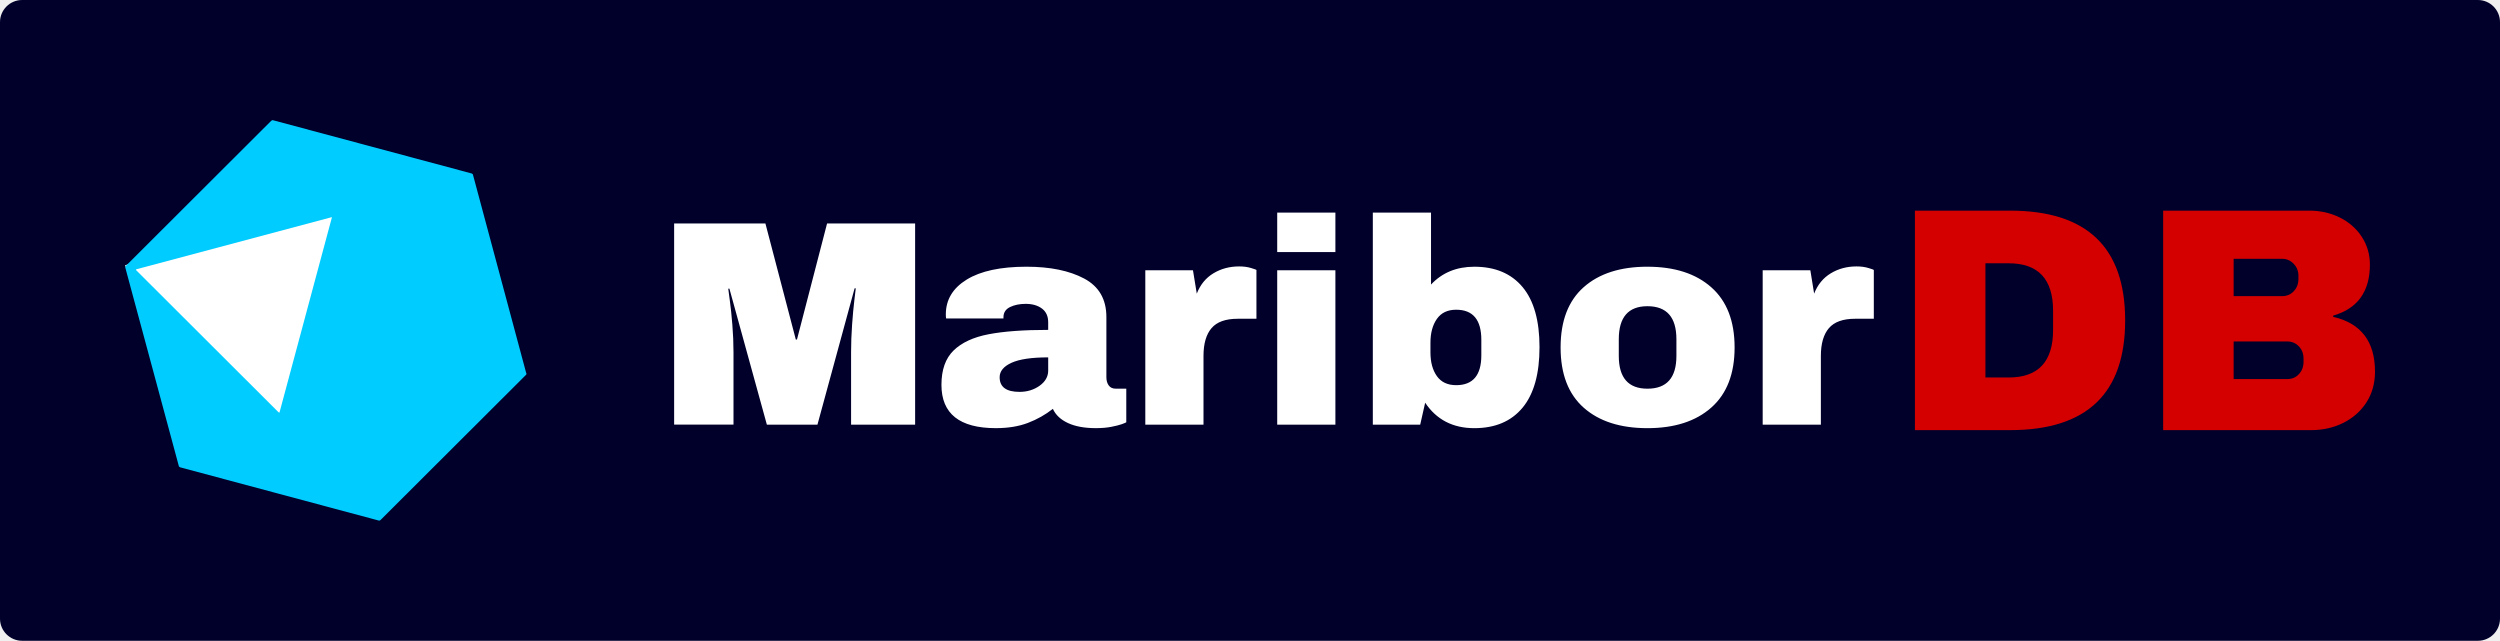
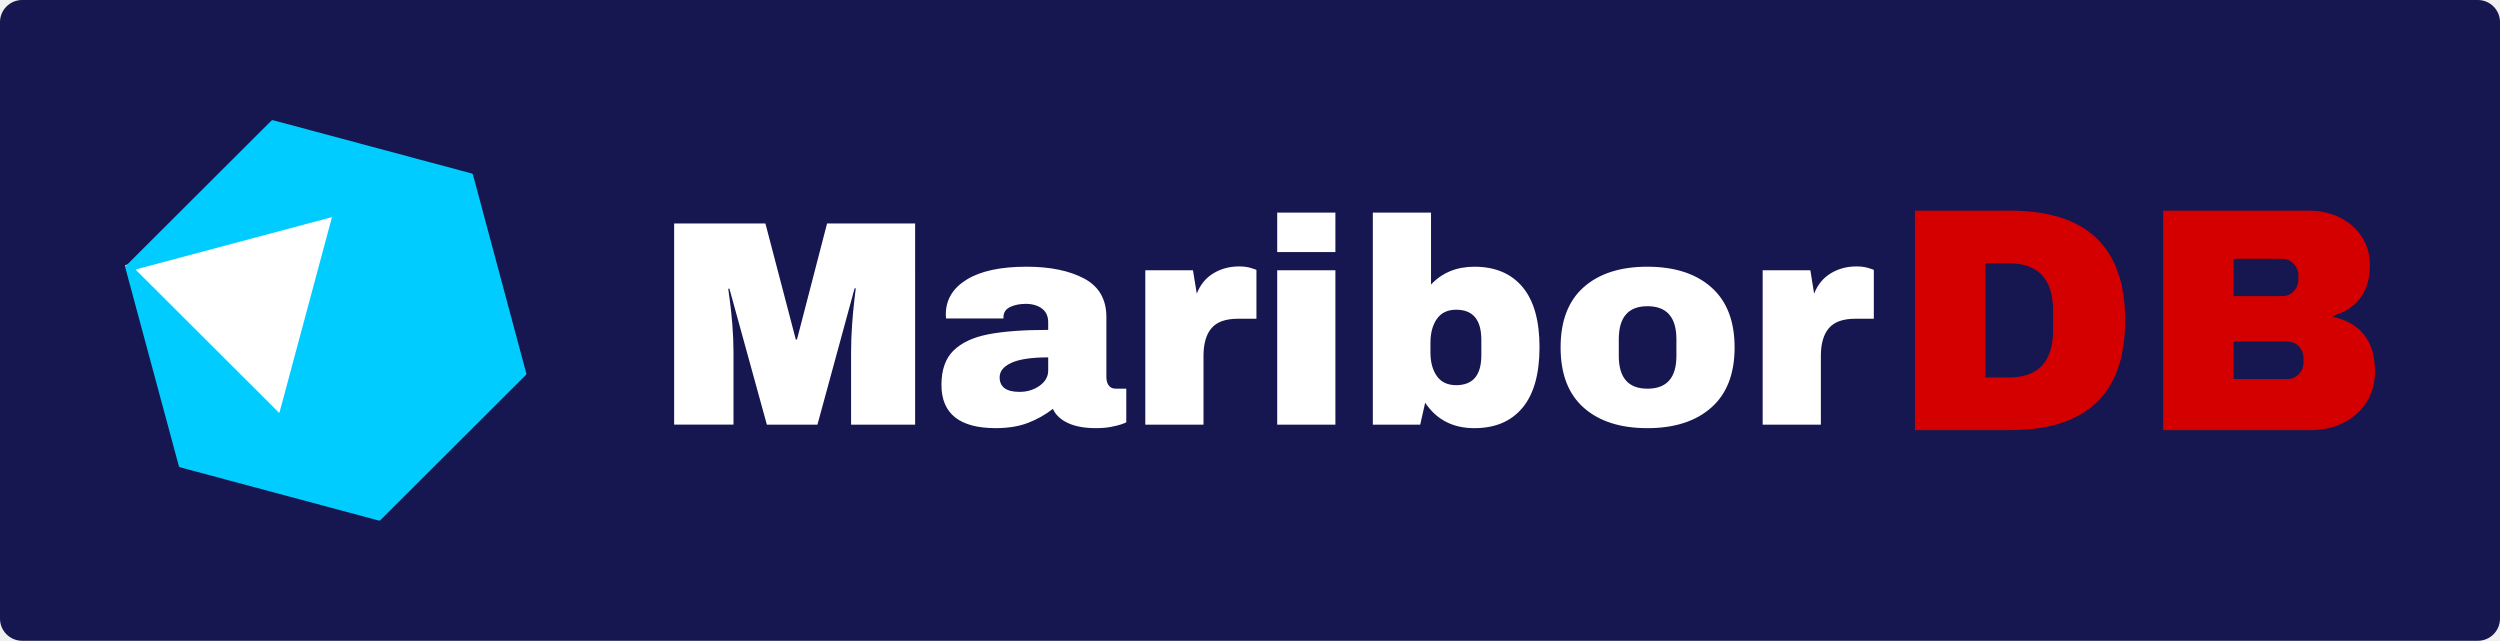
<svg xmlns="http://www.w3.org/2000/svg" version="1.1" viewBox="0 0 331.61 84.995">
-   <rect x="4.2249e-7" y="-0" width="331.61" height="84.996" ry="2.94" fill="#00002b" stroke-width=".733" />
+   <rect x="4.2249e-7" y="-0" width="331.61" height="84.996" ry="2.94" fill="#161650" stroke-width=".733" />
  <g transform="translate(-.5843)">
    <path d="m121.97 56.326h-8.495v-9.619q0-1.785 0.136-3.667 0.136-1.882 0.291-3.161 0.154-1.282 0.194-1.631h-0.154l-4.928 18.078h-6.71l-4.968-18.039h-0.154q0.04 0.348 0.212 1.609 0.176 1.261 0.33 3.143 0.154 1.882 0.154 3.667v9.619h-7.873v-26.688h12.105l4.034 15.398h0.154l3.994-15.398h11.677zm14.781-20.948q4.695 0 7.644 1.57 2.945 1.573 2.945 5.104v7.988q0 0.661 0.312 1.088 0.309 0.427 0.93 0.427h1.397v4.461q-0.119 0.075-0.603 0.251-0.485 0.172-1.376 0.348t-2.055 0.176q-2.252 0-3.707-0.679t-1.997-1.882q-1.473 1.164-3.297 1.861-1.825 0.7-4.267 0.7-7.216 0-7.216-5.743 0-2.985 1.609-4.558 1.613-1.57 4.637-2.151 3.024-0.582 7.913-0.582v-1.009q0-1.203-0.833-1.825-0.833-0.618-2.152-0.618-1.203 0-2.076 0.424-0.873 0.427-0.873 1.358v0.158h-7.604q-0.04-0.194-0.04-0.546 0-2.909 2.773-4.616 2.776-1.706 7.934-1.706zm2.87 12.026q-3.297 0-4.867 0.718-1.573 0.718-1.573 1.918 0 1.94 2.64 1.94 1.512 0 2.658-0.812 1.142-0.815 1.142-2.019zm25.334-12.065q0.891 0 1.588 0.216 0.7 0.212 0.7 0.251v6.476h-2.482q-2.407 0-3.473 1.243t-1.067 3.685v9.116h-7.719v-20.481h6.322l0.506 3.103q0.697-1.785 2.209-2.697 1.512-0.912 3.416-0.912zm12.762-1.9h-7.719v-5.237h7.719zm0 22.888h-7.719v-20.481h7.719zm12.683-18.581q2.213-2.367 5.743-2.367 4.149 0 6.401 2.697 2.248 2.694 2.248 7.97 0 5.316-2.248 8.031-2.252 2.716-6.401 2.716-4.267 0-6.519-3.376l-0.657 2.909h-6.286v-28.125h7.719zm3.337 3.337q-1.706 0-2.561 1.221-0.851 1.221-0.851 3.161v1.279q0 1.94 0.851 3.143 0.855 1.203 2.561 1.203 3.337 0 3.337-3.958v-2.055q0-3.994-3.337-3.994zm25.37-5.704q5.395 0 8.477 2.733 3.085 2.737 3.085 7.974t-3.085 7.97q-3.082 2.737-8.477 2.737-5.391 0-8.455-2.716t-3.064-7.992 3.064-7.992q3.064-2.716 8.455-2.716zm0 5.237q-3.8 0-3.8 4.382v2.213q0 4.346 3.8 4.346 3.843 0 3.843-4.346v-2.213q0-4.382-3.843-4.382zm27.737-5.277q0.894 0 1.591 0.216 0.7 0.212 0.7 0.251v6.476h-2.486q-2.403 0-3.47 1.243t-1.067 3.685v9.116h-7.719v-20.481h6.322l0.503 3.103q0.7-1.785 2.213-2.697 1.512-0.912 3.412-0.912z" fill="#fff" stroke-width=".359" />
    <path d="m267.2 27.94q15.274 0 15.274 14.557t-15.274 14.557h-12.614v-29.114zm-3.26 6.983v15.149h3.088q5.886 0 5.886-6.305v-2.539q0-6.305-5.886-6.305zm42.955-6.983q2.202 0 4.04 0.909 1.842 0.909 2.923 2.559 1.078 1.65 1.078 3.683 0 5.372-4.867 6.771v0.169q5.545 1.27 5.545 7.281 0 2.284-1.121 4.04-1.125 1.756-3.068 2.731-1.948 0.972-4.275 0.972h-19.636v-29.114zm-10.031 6.387v4.953h6.434q0.933 0 1.544-0.654 0.615-0.658 0.615-1.63v-0.423q0-0.933-0.635-1.587-0.635-0.658-1.524-0.658zm0 10.964v4.992h7.112q0.929 0 1.544-0.654 0.615-0.658 0.615-1.63v-0.423q0-0.976-0.615-1.63-0.615-0.654-1.544-0.654z" fill="#d40000" stroke-width=".392" />
    <rect transform="matrix(.43776 .89909 -.9354 .3536 0 0)" x="39.159" y="-27.73" width="25.899" height="27.704" fill="#fff" stroke-width="1.068" />
    <path d="m70.337 49.74-19.264 19.224c-0.075 0.078-0.191 0.115-0.268 0.078l-26.313-7.052c-0.115-0.037-0.193-0.115-0.193-0.191l-7.087-26.273c-0.04-0.118 0-0.193 0.078-0.271l19.262-19.224c0.078-0.078 0.193-0.115 0.268-0.078l26.313 7.052c0.115 0.037 0.193 0.115 0.193 0.191l7.052 26.273c0.075 0.118 0.035 0.193-0.04 0.271zm-25.812-20.918-25.85 6.896c-0.037 0-0.078 0.075-0.037 0.115l18.916 18.876c0.037 0.037 0.115 0.037 0.115-0.037l6.934-25.812c0.037 0-0.04-0.078-0.078-0.037z" fill="#0cf" stroke-width="2.217" />
  </g>
</svg>
